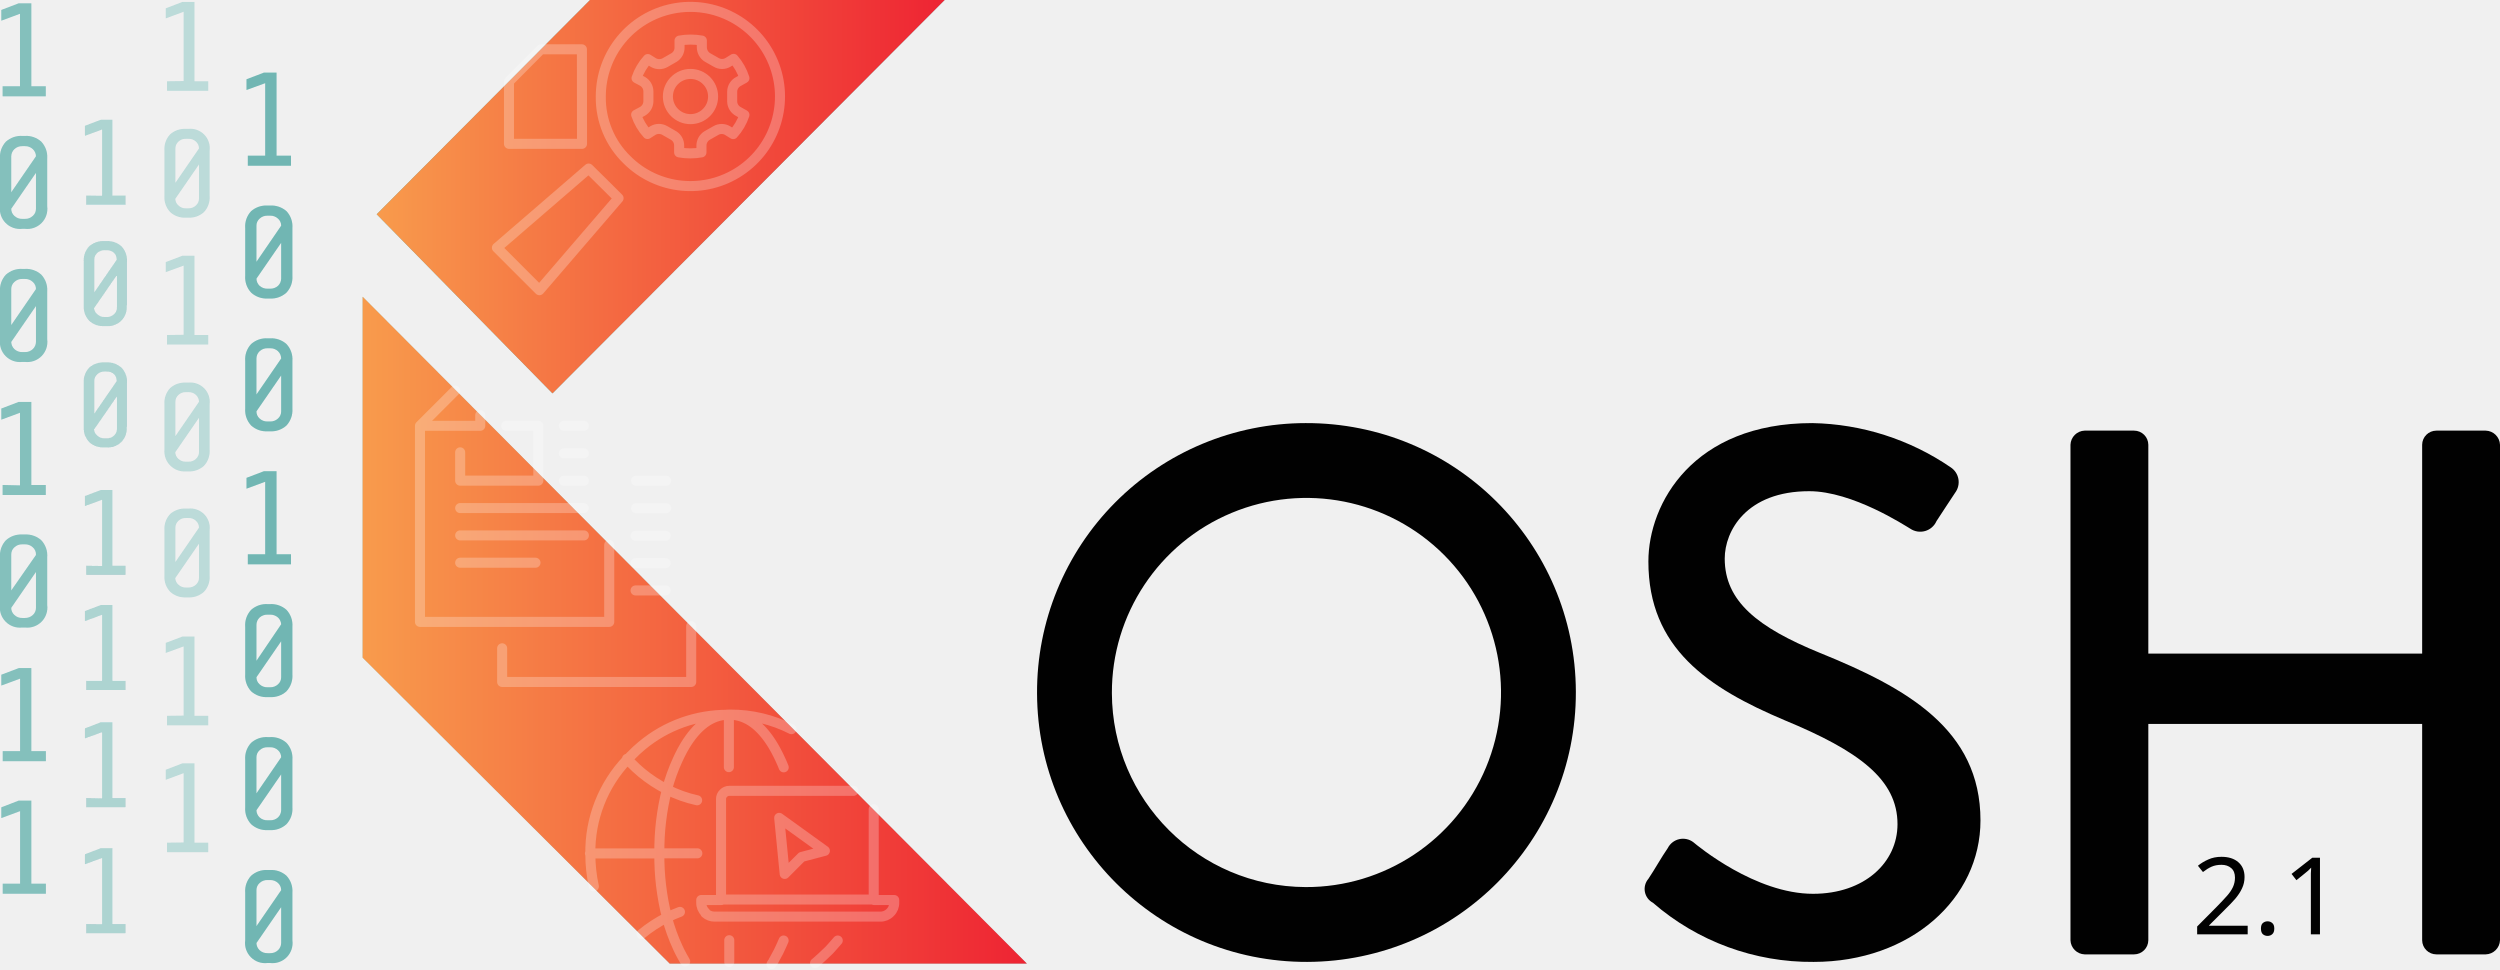
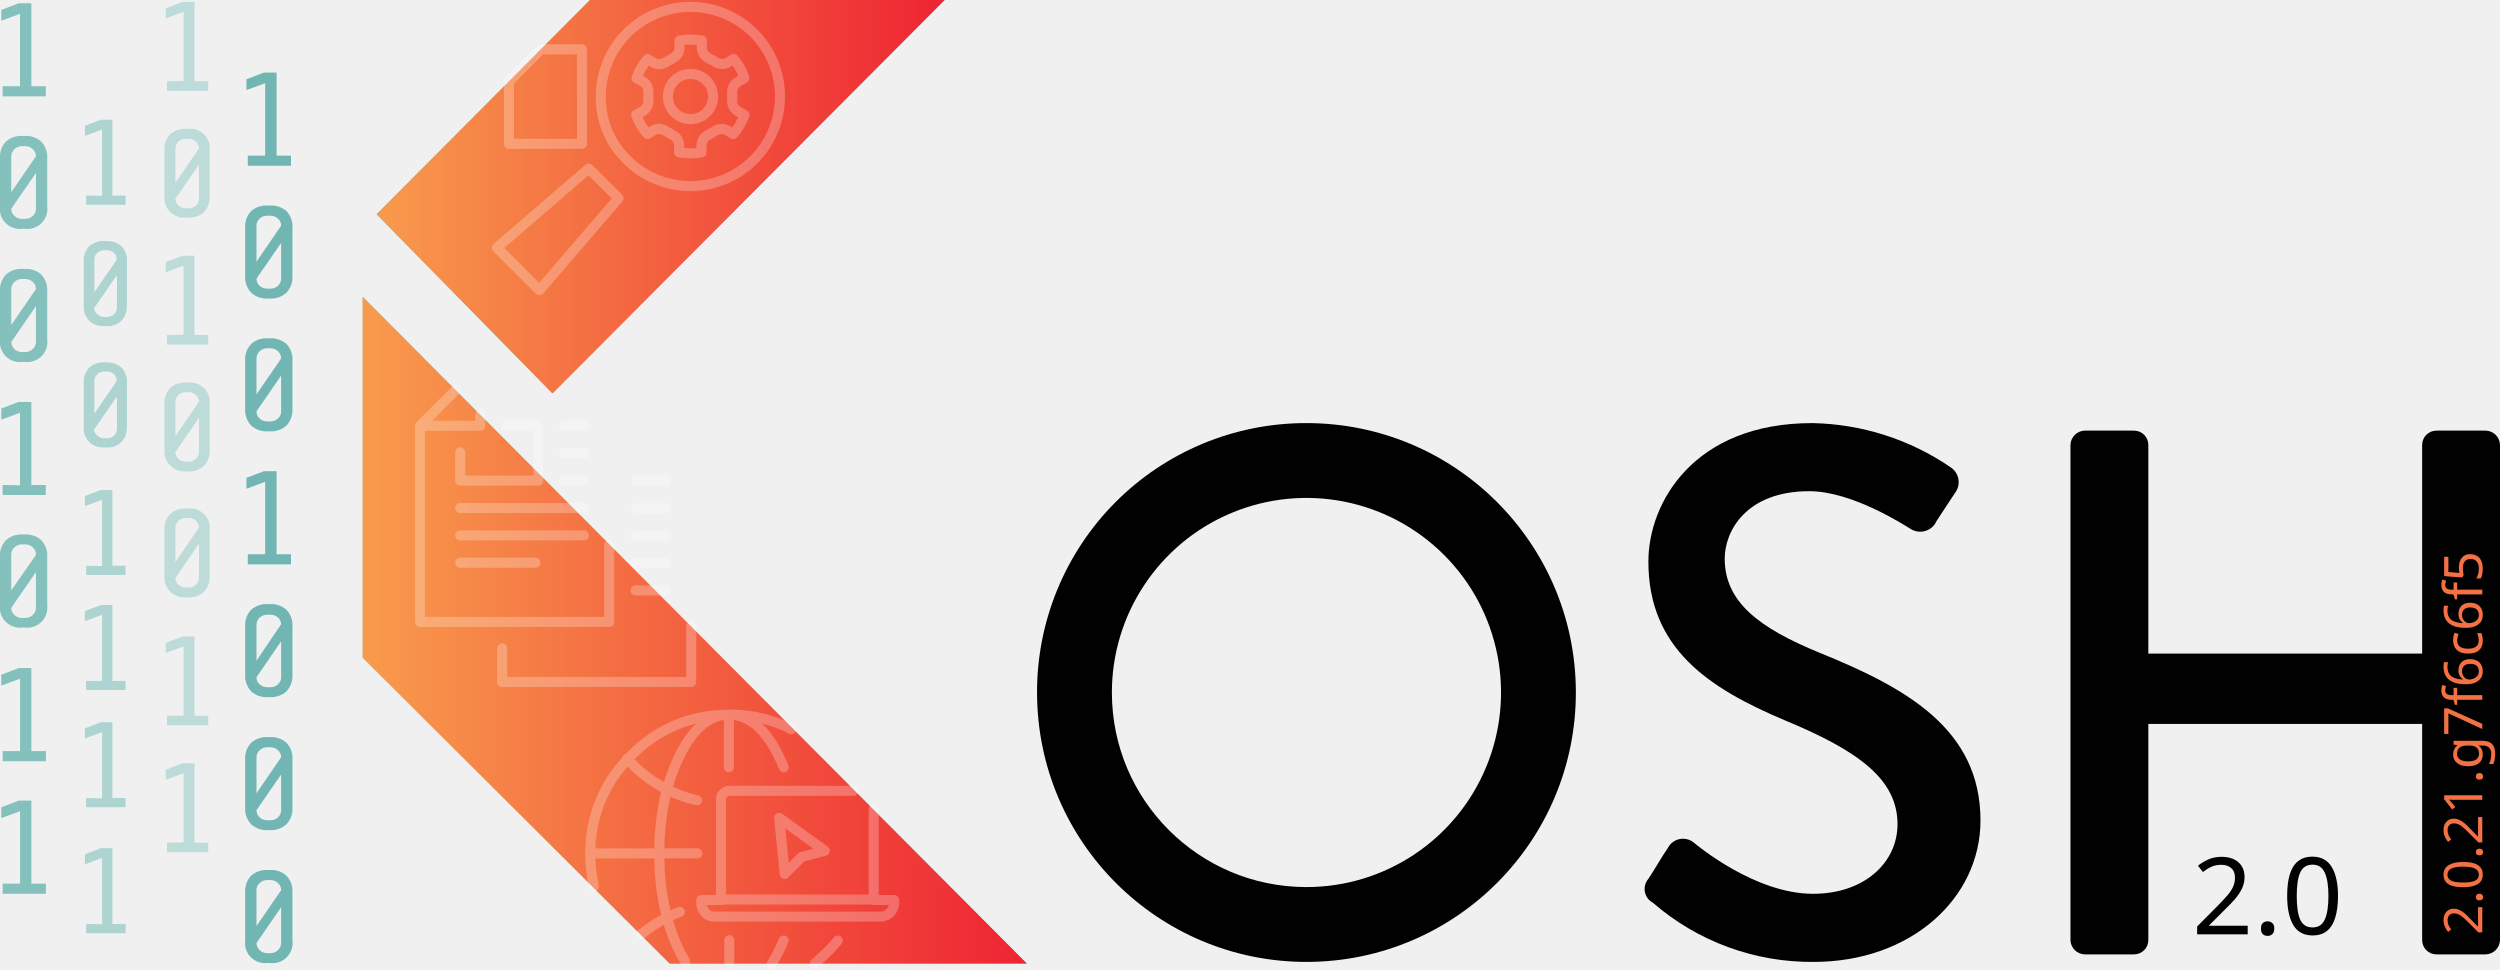
<svg xmlns="http://www.w3.org/2000/svg" xmlns:xlink="http://www.w3.org/1999/xlink" viewBox="0 0 248.88 96.48" version="1.1" id="svg4966">
  <defs id="defs4779">
    <style id="style4771">.cls-1{isolation:isolate;}.cls-2{fill:#010101;}.cls-10,.cls-12,.cls-3{fill:#afdedc;}.cls-10,.cls-11,.cls-12,.cls-13,.cls-3,.cls-9{mix-blend-mode:multiply;}.cls-4{fill:url(#New_Gradient_Swatch_copy_3);}.cls-5{fill:url(#New_Gradient_Swatch_copy_3-2);}.cls-6{opacity:0.25;}.cls-7,.cls-8{fill:none;stroke:#fff;stroke-linecap:round;stroke-linejoin:round;}.cls-7{fill-rule:evenodd;}.cls-10{opacity:0.7;}.cls-11,.cls-12{opacity:0.5;}.cls-13{opacity:0.65;}</style>
    <linearGradient id="New_Gradient_Swatch_copy_3" x1="37.5" y1="19.58" x2="94.04" y2="19.58" gradientUnits="userSpaceOnUse">
      <stop offset="0" stop-color="#f89b4c" id="stop4773" />
      <stop offset="1" stop-color="#ee2433" id="stop4775" />
    </linearGradient>
    <linearGradient id="New_Gradient_Swatch_copy_3-2" x1="36.1" y1="62.73" x2="102.23" y2="62.73" xlink:href="#New_Gradient_Swatch_copy_3" />
    <linearGradient xlink:href="#New_Gradient_Swatch_copy_3" id="linearGradient4972" gradientUnits="userSpaceOnUse" x1="37.5" y1="19.58" x2="94.04" y2="19.58" />
  </defs>
  <path class="cls-2" d="m 129.98,42.12 a 26.82,26.82 0 1 1 -26.74,26.89 26.77,26.77 0 0 1 26.74,-26.89 z m 0,46.19 a 19.37,19.37 0 1 0 -19.29,-19.3 19.37,19.37 0 0 0 19.29,19.3 z" id="path4781" style="isolation:isolate;fill:#010101" />
  <path class="cls-2" d="m 164.1,87.49 c 0.67,-1 1.26,-2.09 1.93,-3.06 a 1.7,1.7 0 0 1 2.54,-0.59 c 0.44,0.37 6.18,5.14 11.92,5.14 5.14,0 8.41,-3.13 8.41,-6.93 0,-4.47 -3.87,-7.3 -11.24,-10.35 -7.6,-3.21 -13.56,-7.16 -13.56,-15.8 0,-5.81 4.47,-13.78 16.31,-13.78 a 25.21,25.21 0 0 1 13.78,4.4 1.76,1.76 0 0 1 0.45,2.53 c -0.6,0.89 -1.27,1.94 -1.86,2.83 a 1.77,1.77 0 0 1 -2.61,0.75 c -0.52,-0.3 -5.74,-3.73 -10.06,-3.73 -6.25,0 -8.41,3.95 -8.41,6.71 0,4.24 3.27,6.85 9.46,9.38 8.64,3.5 16,7.6 16,16.69 0,7.75 -6.92,14.08 -16.61,14.08 a 24.07,24.07 0 0 1 -16,-5.89 1.55,1.55 0 0 1 -0.45,-2.38 z" id="path4783" style="isolation:isolate;fill:#010101" />
  <polygon class="cls-3" points="36.1,29.54 36.1,65.47 66.67,95.93 102.23,95.93 " id="polygon4793" style="isolation:isolate;mix-blend-mode:multiply;fill:#afdedc" />
  <polygon class="cls-3" points="55,39.16 94.04,0 58.74,0 37.5,21.33 " id="polygon4795" style="isolation:isolate;mix-blend-mode:multiply;fill:#afdedc" />
  <polygon class="cls-3" points="55,39.16 94.04,0 58.74,0 37.5,21.33 " id="polygon4797" style="isolation:isolate;mix-blend-mode:multiply;fill:#afdedc" />
  <polygon class="cls-4" points="55,39.16 94.04,0 58.74,0 37.5,21.33 " id="polygon4799" style="isolation:isolate;fill:url(#linearGradient4972)" />
  <polygon class="cls-5" points="36.1,29.54 36.1,65.47 66.67,95.93 102.23,95.93 " id="polygon4801" style="isolation:isolate;fill:url(#New_Gradient_Swatch_copy_3-2)" />
  <g class="cls-6" id="g4805" style="opacity:0.25;isolation:isolate">
    <path class="cls-7" d="m 140,443.25 v 2.82 h 7.78 v -5.46 h -3.2 m 7.74,5.47 h -2 m 0,-2.73 h 2 m 0,-2.74 h -2 M 140,448.8 h 12.3 M 142,439.55 v 1.06 h -6 v 19.52 h 18.84 v -7.67 M 136,440.61 l 3.51,-3.51 m 18,11.71 h 3 m 0,-2.73 h -3 m -13.33,16.68 v 3.35 H 163 v -5.56 m -23,-6.31 h 7.5 m 4.82,-2.72 H 140 m 20.46,5.48 h -3 m 0,-2.72 h 3 m 0,-2.72 h -3" transform="translate(-94.19,-398.22)" id="path4803" style="fill:none;fill-rule:evenodd;stroke:#ffffff;stroke-linecap:round;stroke-linejoin:round" />
  </g>
  <g class="cls-6" id="g4815" style="opacity:0.25;isolation:isolate">
    <polygon class="cls-8" points="50.67,8.11 50.67,14.32 57.94,14.32 57.93,4.91 53.85,4.91 " id="polygon4807" style="fill:none;stroke:#ffffff;stroke-linecap:round;stroke-linejoin:round" />
    <path class="cls-8" d="m 154.27,416.46 -1.48,-1.46 -9.13,7.88 v 0 l 4.23,4.23 v 0 l 7.88,-9.16 z" transform="translate(-94.19,-398.22)" id="path4809" style="fill:none;stroke:#ffffff;stroke-linecap:round;stroke-linejoin:round" />
    <path class="cls-8" d="m 156.62,414.14 a 8.92,8.92 0 1 0 -2.62,-6.31 8.6,8.6 0 0 0 2.62,6.31 z m 1.54,-7.82 -0.6,-0.32 a 5.42,5.42 0 0 1 1.12,-1.9 l 0.56,0.35 a 1.17,1.17 0 0 0 1.17,0 l 0.89,-0.51 a 1.15,1.15 0 0 0 0.54,-1 v -0.68 a 6.21,6.21 0 0 1 2.22,0 v 0.67 a 1.19,1.19 0 0 0 0.55,1 l 0.88,0.5 a 1.15,1.15 0 0 0 1.17,0 l 0.56,-0.35 a 5.4,5.4 0 0 1 1.08,1.92 l -0.59,0.33 a 1.16,1.16 0 0 0 -0.63,1 v 1 a 1.16,1.16 0 0 0 0.63,1 l 0.59,0.33 a 5.4,5.4 0 0 1 -1.12,1.91 l -0.56,-0.35 a 1.15,1.15 0 0 0 -1.17,0 l -0.88,0.5 a 1.18,1.18 0 0 0 -0.55,1 v 0.67 a 6.21,6.21 0 0 1 -2.22,0 v -0.67 a 1.15,1.15 0 0 0 -0.54,-1 l -0.89,-0.51 a 1.17,1.17 0 0 0 -1.17,0 l -0.55,0.35 a 5.38,5.38 0 0 1 -1.13,-1.92 l 0.6,-0.32 a 1.17,1.17 0 0 0 0.62,-1 v -1 a 1.17,1.17 0 0 0 -0.58,-1 z" transform="translate(-94.19,-398.22)" id="path4811" style="fill:none;stroke:#ffffff;stroke-linecap:round;stroke-linejoin:round" />
    <path class="cls-8" d="m 162.93,410.08 a 2.25,2.25 0 0 0 2.25,-2.25 2.25,2.25 0 1 0 -4.5,0 2.25,2.25 0 0 0 2.25,2.25 z" transform="translate(-94.19,-398.22)" id="path4813" style="fill:none;stroke:#ffffff;stroke-linecap:round;stroke-linejoin:round" />
  </g>
  <g class="cls-6" id="g4819" style="opacity:0.25;isolation:isolate">
    <path class="cls-7" d="m 166.75,474.59 v -5.22 h -0.16 c -1.6,0.06 -3,1.09 -4.2,3.07 -0.18,0.3 -0.36,0.63 -0.54,1 l -0.18,0.38 a 18.09,18.09 0 0 0 -1.08,3 12.61,12.61 0 0 0 3,1.07 m 3.14,-8.53 h 0.16 a 13.34,13.34 0 0 1 6.09,1.45 m 6.17,6.14 h -12.37 a 0.79,0.79 0 0 0 -0.57,0.25 0.76,0.76 0 0 0 -0.24,0.57 v 10 h 15.2 v -9 m -7.17,4.76 -1.69,1.69 -0.55,-5.58 4.55,3.28 z m -7.05,-14.16 c 1.6,0.06 3,1.09 4.2,3.07 0.18,0.3 0.36,0.63 0.54,1 l 0.18,0.38 c 0.12,0.26 0.24,0.52 0.34,0.79 m -18.9,11.85 a 14.8,14.8 0 0 1 -0.35,-3.23 v 0 a 13.32,13.32 0 0 1 3.68,-9.4 l 0.37,-0.38 a 14.06,14.06 0 0 1 1.08,-1 13.22,13.22 0 0 1 8.54,-3.07 M 161.88,489 a 12.26,12.26 0 0 0 -1.29,0.56 17.67,17.67 0 0 0 1.08,3 l 0.18,0.38 c 0.18,0.35 0.36,0.68 0.55,1 m -4.35,-2.73 a 13.68,13.68 0 0 1 2.54,-1.66 24.73,24.73 0 0 1 -0.76,-6.37 h -6.91 m 7.67,-6.38 a 24.78,24.78 0 0 0 -0.76,6.37 h 3.78 m -7,-9.41 0.37,0.39 a 14.06,14.06 0 0 0 1.08,1 13.68,13.68 0 0 0 2.54,1.66 m 10.4,17.39 0.08,-0.12 a 0.41,0.41 0 0 1 0.07,-0.11 q 0.27,-0.47 0.54,-1 l 0.18,-0.38 c 0.12,-0.24 0.22,-0.49 0.33,-0.74 m 5.39,0 c -0.21,0.25 -0.43,0.5 -0.65,0.74 -0.22,0.24 -0.24,0.26 -0.37,0.38 q -0.53,0.52 -1.08,1 l -0.16,0.13 M 166,487.82 h -2 v 0.24 a 1.31,1.31 0 0 0 0.41,1 v 0.06 a 1.34,1.34 0 0 0 0.92,0.35 h 16.48 a 1.32,1.32 0 0 0 1,-0.41 1.3,1.3 0 0 0 0.4,-1 v -0.24 h -2 m -14.42,4 V 494" transform="translate(-94.19,-398.22)" id="path4817" style="fill:none;fill-rule:evenodd;stroke:#ffffff;stroke-linecap:round;stroke-linejoin:round" />
  </g>
  <g class="cls-9" id="g4835" style="isolation:isolate;mix-blend-mode:multiply">
    <path class="cls-3" d="m 94.45,406.81 v 1 h 4.3 v -1 h -1.44 v -8.26 h -1.26 l -1.73,0.66 v 1.07 l 1.86,-0.69 v 7.22 z" transform="translate(-94.19,-398.22)" id="path4821" style="mix-blend-mode:multiply;fill:#afdedc" />
    <path class="cls-3" d="M 98.89,418.78 V 414 a 2.21,2.21 0 0 0 -0.59,-1.68 2.26,2.26 0 0 0 -1.63,-0.57 h -0.26 a 2.26,2.26 0 0 0 -1.63,0.57 2.21,2.21 0 0 0 -0.59,1.68 v 4.76 a 2,2 0 0 0 2.22,2.24 h 0.26 a 2,2 0 0 0 2.22,-2.25 z m -1.12,-5 -2.46,3.58 v -3.58 a 1,1 0 0 1 0.31,-0.71 1.09,1.09 0 0 1 0.79,-0.3 h 0.26 a 1.09,1.09 0 0 1 0.79,0.3 1,1 0 0 1 0.31,0.7 z m -2.46,5.22 2.46,-3.57 V 419 a 0.93,0.93 0 0 1 -0.31,0.71 1.09,1.09 0 0 1 -0.79,0.3 h -0.26 a 1.09,1.09 0 0 1 -0.79,-0.3 0.93,0.93 0 0 1 -0.31,-0.71 z" transform="translate(-94.19,-398.22)" id="path4823" style="mix-blend-mode:multiply;fill:#afdedc" />
    <path class="cls-3" d="m 98.89,432 v -4.76 a 2.21,2.21 0 0 0 -0.59,-1.68 2.26,2.26 0 0 0 -1.63,-0.57 h -0.26 a 2.26,2.26 0 0 0 -1.63,0.57 2.21,2.21 0 0 0 -0.59,1.68 V 432 a 2,2 0 0 0 2.22,2.25 h 0.26 A 2,2 0 0 0 98.89,432 Z m -1.12,-5 -2.46,3.58 V 427 a 0.93,0.93 0 0 1 0.31,-0.71 1.09,1.09 0 0 1 0.79,-0.3 h 0.26 a 1.09,1.09 0 0 1 0.79,0.3 0.93,0.93 0 0 1 0.31,0.71 z m -2.46,5.26 2.46,-3.57 v 3.57 a 1,1 0 0 1 -0.31,0.71 1.09,1.09 0 0 1 -0.79,0.3 h -0.26 a 1.09,1.09 0 0 1 -0.79,-0.3 1,1 0 0 1 -0.31,-0.71 z" transform="translate(-94.19,-398.22)" id="path4825" style="mix-blend-mode:multiply;fill:#afdedc" />
    <path class="cls-3" d="m 94.45,446.5 v 1 h 4.3 v -1 h -1.44 v -8.27 h -1.26 l -1.73,0.66 V 440 l 1.86,-0.69 v 7.23 z" transform="translate(-94.19,-398.22)" id="path4827" style="mix-blend-mode:multiply;fill:#afdedc" />
    <path class="cls-3" d="m 98.89,458.47 v -4.76 A 2.21,2.21 0 0 0 98.3,452 2.26,2.26 0 0 0 96.67,451.43 h -0.26 a 2.26,2.26 0 0 0 -1.63,0.57 2.21,2.21 0 0 0 -0.59,1.68 v 4.76 a 2,2 0 0 0 2.22,2.25 h 0.26 a 2,2 0 0 0 2.22,-2.25 z m -1.12,-5 -2.46,3.53 v -3.58 a 0.93,0.93 0 0 1 0.31,-0.71 1.09,1.09 0 0 1 0.79,-0.3 h 0.26 a 1.09,1.09 0 0 1 0.79,0.3 0.93,0.93 0 0 1 0.31,0.75 z m -2.46,5.26 2.46,-3.57 v 3.57 a 0.93,0.93 0 0 1 -0.31,0.71 1.09,1.09 0 0 1 -0.79,0.3 h -0.26 a 1.09,1.09 0 0 1 -0.79,-0.3 0.93,0.93 0 0 1 -0.31,-0.72 z" transform="translate(-94.19,-398.22)" id="path4829" style="mix-blend-mode:multiply;fill:#afdedc" />
    <path class="cls-3" d="m 94.46,473 v 1 h 4.3 v -1 h -1.45 v -8.27 h -1.25 l -1.74,0.66 v 1.08 l 1.87,-0.69 V 473 Z" transform="translate(-94.19,-398.22)" id="path4831" style="mix-blend-mode:multiply;fill:#afdedc" />
    <path class="cls-3" d="m 94.46,486.19 v 1 h 4.3 v -1 h -1.45 v -8.27 h -1.25 l -1.74,0.67 v 1.07 l 1.87,-0.69 v 7.22 z" transform="translate(-94.19,-398.22)" id="path4833" style="mix-blend-mode:multiply;fill:#afdedc" />
  </g>
  <g class="cls-9" id="g4851" style="isolation:isolate;mix-blend-mode:multiply">
    <path class="cls-3" d="m 118.86,413.72 v 1 h 4.3 v -1 h -1.44 v -8.27 h -1.26 l -1.73,0.66 v 1.07 l 1.86,-0.68 v 7.22 z" transform="translate(-94.19,-398.22)" id="path4837" style="mix-blend-mode:multiply;fill:#afdedc" />
    <path class="cls-3" d="m 123.3,425.69 v -4.77 a 2.21,2.21 0 0 0 -0.59,-1.68 2.3,2.3 0 0 0 -1.63,-0.56 h -0.26 a 2.3,2.3 0 0 0 -1.63,0.56 2.21,2.21 0 0 0 -0.59,1.68 v 4.77 a 2.2,2.2 0 0 0 0.6,1.67 2.26,2.26 0 0 0 1.62,0.58 h 0.26 a 2.26,2.26 0 0 0 1.62,-0.58 2.2,2.2 0 0 0 0.6,-1.67 z m -1.12,-5 -2.46,3.59 v -3.59 a 0.91,0.91 0 0 1 0.31,-0.7 1.09,1.09 0 0 1 0.79,-0.3 h 0.26 a 1.09,1.09 0 0 1 0.79,0.3 0.91,0.91 0 0 1 0.31,0.68 z m -2.46,5.27 2.46,-3.57 v 3.57 a 1,1 0 0 1 -0.31,0.71 1.13,1.13 0 0 1 -0.79,0.29 h -0.26 a 1.13,1.13 0 0 1 -0.79,-0.29 1,1 0 0 1 -0.31,-0.73 z" transform="translate(-94.19,-398.22)" id="path4839" style="mix-blend-mode:multiply;fill:#afdedc" />
    <path class="cls-3" d="m 123.3,438.91 v -4.76 a 2.21,2.21 0 0 0 -0.59,-1.68 2.26,2.26 0 0 0 -1.63,-0.57 h -0.26 a 2.26,2.26 0 0 0 -1.63,0.57 2.21,2.21 0 0 0 -0.59,1.68 v 4.76 a 2.23,2.23 0 0 0 0.6,1.68 2.26,2.26 0 0 0 1.62,0.57 h 0.26 a 2.26,2.26 0 0 0 1.62,-0.57 2.23,2.23 0 0 0 0.6,-1.68 z m -1.12,-5 -2.46,3.58 v -3.59 a 1,1 0 0 1 0.31,-0.71 1.09,1.09 0 0 1 0.79,-0.3 h 0.26 a 1.09,1.09 0 0 1 0.79,0.3 1,1 0 0 1 0.31,0.71 z m -2.46,5.26 2.46,-3.57 v 3.57 a 0.93,0.93 0 0 1 -0.31,0.71 1.09,1.09 0 0 1 -0.79,0.3 h -0.26 a 1.09,1.09 0 0 1 -0.79,-0.3 0.93,0.93 0 0 1 -0.31,-0.72 z" transform="translate(-94.19,-398.22)" id="path4841" style="mix-blend-mode:multiply;fill:#afdedc" />
    <path class="cls-3" d="m 118.86,453.4 v 1 h 4.3 v -1 h -1.44 v -8.27 h -1.26 l -1.73,0.66 v 1.08 l 1.86,-0.69 v 7.22 z" transform="translate(-94.19,-398.22)" id="path4843" style="mix-blend-mode:multiply;fill:#afdedc" />
    <path class="cls-3" d="m 123.3,465.37 v -4.76 a 2.21,2.21 0 0 0 -0.59,-1.68 2.26,2.26 0 0 0 -1.63,-0.57 h -0.26 a 2.26,2.26 0 0 0 -1.63,0.57 2.21,2.21 0 0 0 -0.59,1.68 v 4.76 a 2.23,2.23 0 0 0 0.6,1.68 2.26,2.26 0 0 0 1.62,0.57 h 0.26 a 2.26,2.26 0 0 0 1.62,-0.57 2.23,2.23 0 0 0 0.6,-1.68 z m -1.12,-5 -2.46,3.63 v -3.59 a 1,1 0 0 1 0.31,-0.71 1.13,1.13 0 0 1 0.79,-0.29 h 0.26 a 1.13,1.13 0 0 1 0.79,0.29 1,1 0 0 1 0.31,0.66 z m -2.46,5.27 2.46,-3.58 v 3.58 a 0.91,0.91 0 0 1 -0.31,0.7 1.09,1.09 0 0 1 -0.79,0.3 h -0.26 a 1.09,1.09 0 0 1 -0.79,-0.3 0.91,0.91 0 0 1 -0.31,-0.71 z" transform="translate(-94.19,-398.22)" id="path4845" style="mix-blend-mode:multiply;fill:#afdedc" />
    <path class="cls-3" d="m 123.3,478.61 v -4.76 a 2.21,2.21 0 0 0 -0.59,-1.68 2.26,2.26 0 0 0 -1.63,-0.57 h -0.26 a 2.26,2.26 0 0 0 -1.63,0.57 2.21,2.21 0 0 0 -0.59,1.68 v 4.76 a 2.2,2.2 0 0 0 0.6,1.67 2.26,2.26 0 0 0 1.62,0.58 h 0.26 a 2.26,2.26 0 0 0 1.62,-0.58 2.2,2.2 0 0 0 0.6,-1.67 z m -1.12,-5 -2.46,3.59 v -3.59 a 0.93,0.93 0 0 1 0.31,-0.7 1.09,1.09 0 0 1 0.79,-0.3 h 0.26 a 1.09,1.09 0 0 1 0.79,0.3 0.93,0.93 0 0 1 0.31,0.68 z m -2.46,5.27 2.46,-3.57 v 3.57 a 1,1 0 0 1 -0.31,0.71 1.09,1.09 0 0 1 -0.79,0.29 h -0.26 a 1.09,1.09 0 0 1 -0.79,-0.29 1,1 0 0 1 -0.31,-0.73 z" transform="translate(-94.19,-398.22)" id="path4847" style="mix-blend-mode:multiply;fill:#afdedc" />
    <path class="cls-3" d="m 123.3,491.84 v -4.76 a 2.21,2.21 0 0 0 -0.59,-1.68 2.26,2.26 0 0 0 -1.63,-0.57 h -0.26 a 2.26,2.26 0 0 0 -1.63,0.57 2.21,2.21 0 0 0 -0.59,1.68 v 4.76 a 2,2 0 0 0 2.22,2.25 h 0.26 a 2,2 0 0 0 2.22,-2.25 z m -1.12,-5 -2.46,3.58 v -3.58 a 0.93,0.93 0 0 1 0.31,-0.71 1.09,1.09 0 0 1 0.79,-0.3 h 0.26 a 1.09,1.09 0 0 1 0.79,0.3 0.93,0.93 0 0 1 0.31,0.7 z m -2.46,5.26 2.46,-3.57 v 3.57 a 1,1 0 0 1 -0.31,0.71 1.09,1.09 0 0 1 -0.79,0.3 h -0.26 a 1.09,1.09 0 0 1 -0.79,-0.3 1,1 0 0 1 -0.31,-0.72 z" transform="translate(-94.19,-398.22)" id="path4849" style="mix-blend-mode:multiply;fill:#afdedc" />
  </g>
  <path class="cls-10" d="m 16.63,8.09 v 0.95 h 4.1 V 8.09 h -1.37 v -7.9 h -1.2 L 16.5,0.83 v 1 l 1.78,-0.66 v 6.9 z" id="path4853" style="opacity:0.7;isolation:isolate;mix-blend-mode:multiply;fill:#afdedc" />
  <path class="cls-10" d="M 20.87,19.53 V 14.98 A 1.93,1.93 0 0 0 18.75,12.83 H 18.5 a 2.18,2.18 0 0 0 -1.56,0.54 2.14,2.14 0 0 0 -0.57,1.61 v 4.55 a 2.11,2.11 0 0 0 0.58,1.59 2.13,2.13 0 0 0 1.55,0.55 h 0.25 a 2.15,2.15 0 0 0 1.55,-0.55 2.1,2.1 0 0 0 0.57,-1.59 z m -1.06,-4.75 -2.35,3.42 v -3.42 a 0.91,0.91 0 0 1 0.3,-0.68 1,1 0 0 1 0.75,-0.28 h 0.25 a 1,1 0 0 1 0.75,0.28 0.91,0.91 0 0 1 0.3,0.68 z m -2.35,5 2.35,-3.41 v 3.41 a 0.89,0.89 0 0 1 -0.3,0.67 1.05,1.05 0 0 1 -0.75,0.29 h -0.25 a 1,1 0 0 1 -0.75,-0.29 0.89,0.89 0 0 1 -0.31,-0.67 z" id="path4855" style="opacity:0.7;isolation:isolate;mix-blend-mode:multiply;fill:#afdedc" />
  <path class="cls-10" d="m 16.63,33.35 v 0.95 h 4.1 v -0.95 h -1.37 v -7.89 h -1.2 l -1.66,0.63 v 1 l 1.78,-0.65 v 6.89 z" id="path4857" style="opacity:0.7;isolation:isolate;mix-blend-mode:multiply;fill:#afdedc" />
  <path class="cls-10" d="M 20.87,44.78 V 40.24 A 1.93,1.93 0 0 0 18.75,38.09 H 18.5 a 2.18,2.18 0 0 0 -1.56,0.54 2.14,2.14 0 0 0 -0.57,1.61 v 4.54 a 2,2 0 0 0 2.13,2.15 h 0.25 a 2.15,2.15 0 0 0 1.55,-0.55 2.11,2.11 0 0 0 0.57,-1.6 z M 19.81,40 17.46,43.42 V 40 a 0.91,0.91 0 0 1 0.3,-0.68 1,1 0 0 1 0.75,-0.28 h 0.25 a 1,1 0 0 1 0.75,0.28 0.91,0.91 0 0 1 0.3,0.68 z m -2.35,5 2.35,-3.41 V 45 a 0.9,0.9 0 0 1 -0.3,0.68 1,1 0 0 1 -0.75,0.28 h -0.25 a 1,1 0 0 1 -0.75,-0.28 0.9,0.9 0 0 1 -0.31,-0.66 z" id="path4859" style="opacity:0.7;isolation:isolate;mix-blend-mode:multiply;fill:#afdedc" />
  <path class="cls-10" d="m 16.63,71.26 v 0.95 h 4.1 v -0.95 h -1.37 v -7.89 h -1.2 L 16.5,64 v 1 l 1.78,-0.65 v 6.89 z" id="path4861" style="opacity:0.7;isolation:isolate;mix-blend-mode:multiply;fill:#afdedc" />
  <path class="cls-10" d="M 20.87,57.32 V 52.78 A 1.93,1.93 0 0 0 18.75,50.63 H 18.5 a 2.18,2.18 0 0 0 -1.56,0.54 2.14,2.14 0 0 0 -0.57,1.61 v 4.55 a 2.09,2.09 0 0 0 0.58,1.59 2.13,2.13 0 0 0 1.55,0.55 h 0.25 a 2.15,2.15 0 0 0 1.55,-0.55 2.09,2.09 0 0 0 0.57,-1.6 z m -1.06,-4.79 -2.35,3.42 v -3.42 a 0.91,0.91 0 0 1 0.3,-0.68 1,1 0 0 1 0.75,-0.28 h 0.25 a 1,1 0 0 1 0.75,0.28 0.91,0.91 0 0 1 0.3,0.68 z m -2.35,5 2.35,-3.41 v 3.41 a 0.89,0.89 0 0 1 -0.3,0.67 1.05,1.05 0 0 1 -0.75,0.29 H 18.51 A 1,1 0 0 1 17.76,58.2 0.89,0.89 0 0 1 17.45,57.56 Z" id="path4863" style="opacity:0.7;isolation:isolate;mix-blend-mode:multiply;fill:#afdedc" />
  <path class="cls-10" d="m 16.63,83.89 v 0.95 h 4.1 v -0.95 h -1.37 v -7.9 h -1.2 l -1.66,0.64 v 1 l 1.78,-0.66 v 6.9 z" id="path4865" style="opacity:0.7;isolation:isolate;mix-blend-mode:multiply;fill:#afdedc" />
  <g class="cls-11" id="g4881" style="opacity:0.5;isolation:isolate;mix-blend-mode:multiply">
    <path class="cls-12" d="m 102.77,417.69 v 0.91 h 3.92 v -0.91 h -1.31 v -7.55 h -1.15 l -1.58,0.6 v 1 l 1.7,-0.63 v 6.6 z" transform="translate(-94.19,-398.22)" id="path4867" style="opacity:0.5;mix-blend-mode:multiply;fill:#afdedc" />
    <path class="cls-12" d="m 106.83,428.63 v -4.35 a 2,2 0 0 0 -0.55,-1.54 2.07,2.07 0 0 0 -1.48,-0.52 h -0.24 a 2.09,2.09 0 0 0 -1.49,0.52 2,2 0 0 0 -0.54,1.54 v 4.35 a 2,2 0 0 0 0.55,1.53 2,2 0 0 0 1.48,0.52 h 0.24 a 1.86,1.86 0 0 0 2,-2.05 z m -1,-4.58 -2.25,3.27 v -3.27 a 0.87,0.87 0 0 1 0.29,-0.65 1,1 0 0 1 0.72,-0.27 h 0.24 a 1,1 0 0 1 0.72,0.27 0.86,0.86 0 0 1 0.25,0.65 z m -2.25,4.81 2.25,-3.26 v 3.26 a 0.84,0.84 0 0 1 -0.28,0.64 1,1 0 0 1 -0.72,0.28 h -0.24 a 1,1 0 0 1 -0.72,-0.28 0.85,0.85 0 0 1 -0.32,-0.64 z" transform="translate(-94.19,-398.22)" id="path4869" style="opacity:0.5;mix-blend-mode:multiply;fill:#afdedc" />
    <path class="cls-12" d="m 102.77,466 v 0.91 h 3.92 V 466 h -1.31 v -7.55 h -1.15 l -1.58,0.6 v 1 l 1.7,-0.63 V 466 Z" transform="translate(-94.19,-398.22)" id="path4871" style="opacity:0.5;mix-blend-mode:multiply;fill:#afdedc" />
    <path class="cls-12" d="m 102.77,490.21 v 0.91 h 3.92 v -0.91 h -1.31 v -7.55 h -1.15 l -1.58,0.6 v 1 l 1.7,-0.63 v 6.6 z" transform="translate(-94.19,-398.22)" id="path4873" style="opacity:0.5;mix-blend-mode:multiply;fill:#afdedc" />
    <path class="cls-12" d="m 102.77,454.54 v 0.91 h 3.92 v -0.91 h -1.31 V 447 h -1.15 l -1.58,0.6 v 1 l 1.7,-0.63 v 6.6 z" transform="translate(-94.19,-398.22)" id="path4875" style="opacity:0.5;mix-blend-mode:multiply;fill:#afdedc" />
    <path class="cls-12" d="m 106.83,440.71 v -4.35 a 2,2 0 0 0 -0.55,-1.54 2.07,2.07 0 0 0 -1.48,-0.52 h -0.24 a 2.09,2.09 0 0 0 -1.49,0.52 2,2 0 0 0 -0.54,1.54 v 4.35 a 2,2 0 0 0 0.55,1.53 2,2 0 0 0 1.48,0.52 h 0.24 a 1.86,1.86 0 0 0 2,-2.05 z m -1,-4.58 -2.25,3.27 v -3.27 a 0.87,0.87 0 0 1 0.29,-0.65 1,1 0 0 1 0.72,-0.27 h 0.24 a 1,1 0 0 1 0.72,0.27 0.86,0.86 0 0 1 0.25,0.65 z m -2.25,4.81 2.25,-3.26 v 3.26 a 0.84,0.84 0 0 1 -0.28,0.64 1,1 0 0 1 -0.72,0.28 h -0.24 a 1,1 0 0 1 -0.72,-0.28 0.85,0.85 0 0 1 -0.32,-0.64 z" transform="translate(-94.19,-398.22)" id="path4877" style="opacity:0.5;mix-blend-mode:multiply;fill:#afdedc" />
    <path class="cls-12" d="m 102.77,477.67 v 0.91 h 3.92 v -0.91 h -1.31 v -7.55 h -1.15 l -1.58,0.61 v 1 l 1.7,-0.62 v 6.59 z" transform="translate(-94.19,-398.22)" id="path4879" style="opacity:0.5;mix-blend-mode:multiply;fill:#afdedc" />
  </g>
  <g class="cls-11" id="g4897" style="opacity:0.5;isolation:isolate;mix-blend-mode:multiply">
    <path class="cls-12" d="m 102.77,417.69 v 0.91 h 3.92 v -0.91 h -1.31 v -7.55 h -1.15 l -1.58,0.6 v 1 l 1.7,-0.63 v 6.6 z" transform="translate(-94.19,-398.22)" id="path4883" style="opacity:0.5;mix-blend-mode:multiply;fill:#afdedc" />
    <path class="cls-12" d="m 106.83,428.63 v -4.35 a 2,2 0 0 0 -0.55,-1.54 2.07,2.07 0 0 0 -1.48,-0.52 h -0.24 a 2.09,2.09 0 0 0 -1.49,0.52 2,2 0 0 0 -0.54,1.54 v 4.35 a 2,2 0 0 0 0.55,1.53 2,2 0 0 0 1.48,0.52 h 0.24 a 1.86,1.86 0 0 0 2,-2.05 z m -1,-4.58 -2.25,3.27 v -3.27 a 0.87,0.87 0 0 1 0.29,-0.65 1,1 0 0 1 0.72,-0.27 h 0.24 a 1,1 0 0 1 0.72,0.27 0.86,0.86 0 0 1 0.25,0.65 z m -2.25,4.81 2.25,-3.26 v 3.26 a 0.84,0.84 0 0 1 -0.28,0.64 1,1 0 0 1 -0.72,0.28 h -0.24 a 1,1 0 0 1 -0.72,-0.28 0.85,0.85 0 0 1 -0.32,-0.64 z" transform="translate(-94.19,-398.22)" id="path4885" style="opacity:0.5;mix-blend-mode:multiply;fill:#afdedc" />
    <path class="cls-12" d="m 102.77,466 v 0.91 h 3.92 V 466 h -1.31 v -7.55 h -1.15 l -1.58,0.6 v 1 l 1.7,-0.63 V 466 Z" transform="translate(-94.19,-398.22)" id="path4887" style="opacity:0.5;mix-blend-mode:multiply;fill:#afdedc" />
    <path class="cls-12" d="m 102.77,490.21 v 0.91 h 3.92 v -0.91 h -1.31 v -7.55 h -1.15 l -1.58,0.6 v 1 l 1.7,-0.63 v 6.6 z" transform="translate(-94.19,-398.22)" id="path4889" style="opacity:0.5;mix-blend-mode:multiply;fill:#afdedc" />
    <path class="cls-12" d="m 102.77,454.54 v 0.91 h 3.92 v -0.91 h -1.31 V 447 h -1.15 l -1.58,0.6 v 1 l 1.7,-0.63 v 6.6 z" transform="translate(-94.19,-398.22)" id="path4891" style="opacity:0.5;mix-blend-mode:multiply;fill:#afdedc" />
    <path class="cls-12" d="m 106.83,440.71 v -4.35 a 2,2 0 0 0 -0.55,-1.54 2.07,2.07 0 0 0 -1.48,-0.52 h -0.24 a 2.09,2.09 0 0 0 -1.49,0.52 2,2 0 0 0 -0.54,1.54 v 4.35 a 2,2 0 0 0 0.55,1.53 2,2 0 0 0 1.48,0.52 h 0.24 a 1.86,1.86 0 0 0 2,-2.05 z m -1,-4.58 -2.25,3.27 v -3.27 a 0.87,0.87 0 0 1 0.29,-0.65 1,1 0 0 1 0.72,-0.27 h 0.24 a 1,1 0 0 1 0.72,0.27 0.86,0.86 0 0 1 0.25,0.65 z m -2.25,4.81 2.25,-3.26 v 3.26 a 0.84,0.84 0 0 1 -0.28,0.64 1,1 0 0 1 -0.72,0.28 h -0.24 a 1,1 0 0 1 -0.72,-0.28 0.85,0.85 0 0 1 -0.32,-0.64 z" transform="translate(-94.19,-398.22)" id="path4893" style="opacity:0.5;mix-blend-mode:multiply;fill:#afdedc" />
    <path class="cls-12" d="m 102.77,477.67 v 0.91 h 3.92 v -0.91 h -1.31 v -7.55 h -1.15 l -1.58,0.61 v 1 l 1.7,-0.62 v 6.59 z" transform="translate(-94.19,-398.22)" id="path4895" style="opacity:0.5;mix-blend-mode:multiply;fill:#afdedc" />
  </g>
  <g class="cls-11" id="g4913" style="opacity:0.5;isolation:isolate;mix-blend-mode:multiply">
    <path class="cls-12" d="m 102.77,417.69 v 0.91 h 3.92 v -0.91 h -1.31 v -7.55 h -1.15 l -1.58,0.6 v 1 l 1.7,-0.63 v 6.6 z" transform="translate(-94.19,-398.22)" id="path4899" style="opacity:0.5;mix-blend-mode:multiply;fill:#afdedc" />
    <path class="cls-12" d="m 106.83,428.63 v -4.35 a 2,2 0 0 0 -0.55,-1.54 2.07,2.07 0 0 0 -1.48,-0.52 h -0.24 a 2.09,2.09 0 0 0 -1.49,0.52 2,2 0 0 0 -0.54,1.54 v 4.35 a 2,2 0 0 0 0.55,1.53 2,2 0 0 0 1.48,0.52 h 0.24 a 1.86,1.86 0 0 0 2,-2.05 z m -1,-4.58 -2.25,3.27 v -3.27 a 0.87,0.87 0 0 1 0.29,-0.65 1,1 0 0 1 0.72,-0.27 h 0.24 a 1,1 0 0 1 0.72,0.27 0.86,0.86 0 0 1 0.25,0.65 z m -2.25,4.81 2.25,-3.26 v 3.26 a 0.84,0.84 0 0 1 -0.28,0.64 1,1 0 0 1 -0.72,0.28 h -0.24 a 1,1 0 0 1 -0.72,-0.28 0.85,0.85 0 0 1 -0.32,-0.64 z" transform="translate(-94.19,-398.22)" id="path4901" style="opacity:0.5;mix-blend-mode:multiply;fill:#afdedc" />
    <path class="cls-12" d="m 102.77,466 v 0.91 h 3.92 V 466 h -1.31 v -7.55 h -1.15 l -1.58,0.6 v 1 l 1.7,-0.63 V 466 Z" transform="translate(-94.19,-398.22)" id="path4903" style="opacity:0.5;mix-blend-mode:multiply;fill:#afdedc" />
    <path class="cls-12" d="m 102.77,490.21 v 0.91 h 3.92 v -0.91 h -1.31 v -7.55 h -1.15 l -1.58,0.6 v 1 l 1.7,-0.63 v 6.6 z" transform="translate(-94.19,-398.22)" id="path4905" style="opacity:0.5;mix-blend-mode:multiply;fill:#afdedc" />
    <path class="cls-12" d="m 102.77,454.54 v 0.91 h 3.92 v -0.91 h -1.31 V 447 h -1.15 l -1.58,0.6 v 1 l 1.7,-0.63 v 6.6 z" transform="translate(-94.19,-398.22)" id="path4907" style="opacity:0.5;mix-blend-mode:multiply;fill:#afdedc" />
    <path class="cls-12" d="m 106.83,440.71 v -4.35 a 2,2 0 0 0 -0.55,-1.54 2.07,2.07 0 0 0 -1.48,-0.52 h -0.24 a 2.09,2.09 0 0 0 -1.49,0.52 2,2 0 0 0 -0.54,1.54 v 4.35 a 2,2 0 0 0 0.55,1.53 2,2 0 0 0 1.48,0.52 h 0.24 a 1.86,1.86 0 0 0 2,-2.05 z m -1,-4.58 -2.25,3.27 v -3.27 a 0.87,0.87 0 0 1 0.29,-0.65 1,1 0 0 1 0.72,-0.27 h 0.24 a 1,1 0 0 1 0.72,0.27 0.86,0.86 0 0 1 0.25,0.65 z m -2.25,4.81 2.25,-3.26 v 3.26 a 0.84,0.84 0 0 1 -0.28,0.64 1,1 0 0 1 -0.72,0.28 h -0.24 a 1,1 0 0 1 -0.72,-0.28 0.85,0.85 0 0 1 -0.32,-0.64 z" transform="translate(-94.19,-398.22)" id="path4909" style="opacity:0.5;mix-blend-mode:multiply;fill:#afdedc" />
    <path class="cls-12" d="m 102.77,477.67 v 0.91 h 3.92 v -0.91 h -1.31 v -7.55 h -1.15 l -1.58,0.61 v 1 l 1.7,-0.62 v 6.59 z" transform="translate(-94.19,-398.22)" id="path4911" style="opacity:0.5;mix-blend-mode:multiply;fill:#afdedc" />
  </g>
  <g class="cls-11" id="g4929" style="opacity:0.5;isolation:isolate;mix-blend-mode:multiply">
    <path class="cls-12" d="m 102.77,417.69 v 0.91 h 3.92 v -0.91 h -1.31 v -7.55 h -1.15 l -1.58,0.6 v 1 l 1.7,-0.63 v 6.6 z" transform="translate(-94.19,-398.22)" id="path4915" style="opacity:0.5;mix-blend-mode:multiply;fill:#afdedc" />
    <path class="cls-12" d="m 106.83,428.63 v -4.35 a 2,2 0 0 0 -0.55,-1.54 2.07,2.07 0 0 0 -1.48,-0.52 h -0.24 a 2.09,2.09 0 0 0 -1.49,0.52 2,2 0 0 0 -0.54,1.54 v 4.35 a 2,2 0 0 0 0.55,1.53 2,2 0 0 0 1.48,0.52 h 0.24 a 1.86,1.86 0 0 0 2,-2.05 z m -1,-4.58 -2.25,3.27 v -3.27 a 0.87,0.87 0 0 1 0.29,-0.65 1,1 0 0 1 0.72,-0.27 h 0.24 a 1,1 0 0 1 0.72,0.27 0.86,0.86 0 0 1 0.25,0.65 z m -2.25,4.81 2.25,-3.26 v 3.26 a 0.84,0.84 0 0 1 -0.28,0.64 1,1 0 0 1 -0.72,0.28 h -0.24 a 1,1 0 0 1 -0.72,-0.28 0.85,0.85 0 0 1 -0.32,-0.64 z" transform="translate(-94.19,-398.22)" id="path4917" style="opacity:0.5;mix-blend-mode:multiply;fill:#afdedc" />
    <path class="cls-12" d="m 102.77,466 v 0.91 h 3.92 V 466 h -1.31 v -7.55 h -1.15 l -1.58,0.6 v 1 l 1.7,-0.63 V 466 Z" transform="translate(-94.19,-398.22)" id="path4919" style="opacity:0.5;mix-blend-mode:multiply;fill:#afdedc" />
    <path class="cls-12" d="m 102.77,490.21 v 0.91 h 3.92 v -0.91 h -1.31 v -7.55 h -1.15 l -1.58,0.6 v 1 l 1.7,-0.63 v 6.6 z" transform="translate(-94.19,-398.22)" id="path4921" style="opacity:0.5;mix-blend-mode:multiply;fill:#afdedc" />
    <path class="cls-12" d="m 102.77,454.54 v 0.91 h 3.92 v -0.91 h -1.31 V 447 h -1.15 l -1.58,0.6 v 1 l 1.7,-0.63 v 6.6 z" transform="translate(-94.19,-398.22)" id="path4923" style="opacity:0.5;mix-blend-mode:multiply;fill:#afdedc" />
    <path class="cls-12" d="m 106.83,440.71 v -4.35 a 2,2 0 0 0 -0.55,-1.54 2.07,2.07 0 0 0 -1.48,-0.52 h -0.24 a 2.09,2.09 0 0 0 -1.49,0.52 2,2 0 0 0 -0.54,1.54 v 4.35 a 2,2 0 0 0 0.55,1.53 2,2 0 0 0 1.48,0.52 h 0.24 a 1.86,1.86 0 0 0 2,-2.05 z m -1,-4.58 -2.25,3.27 v -3.27 a 0.87,0.87 0 0 1 0.29,-0.65 1,1 0 0 1 0.72,-0.27 h 0.24 a 1,1 0 0 1 0.72,0.27 0.86,0.86 0 0 1 0.25,0.65 z m -2.25,4.81 2.25,-3.26 v 3.26 a 0.84,0.84 0 0 1 -0.28,0.64 1,1 0 0 1 -0.72,0.28 h -0.24 a 1,1 0 0 1 -0.72,-0.28 0.85,0.85 0 0 1 -0.32,-0.64 z" transform="translate(-94.19,-398.22)" id="path4925" style="opacity:0.5;mix-blend-mode:multiply;fill:#afdedc" />
    <path class="cls-12" d="m 102.77,477.67 v 0.91 h 3.92 v -0.91 h -1.31 v -7.55 h -1.15 l -1.58,0.61 v 1 l 1.7,-0.62 v 6.59 z" transform="translate(-94.19,-398.22)" id="path4927" style="opacity:0.5;mix-blend-mode:multiply;fill:#afdedc" />
  </g>
  <g class="cls-9" id="g4945" style="isolation:isolate;mix-blend-mode:multiply">
    <path class="cls-3" d="m 118.86,413.72 v 1 h 4.3 v -1 h -1.44 v -8.27 h -1.26 l -1.73,0.66 v 1.07 l 1.86,-0.68 v 7.22 z" transform="translate(-94.19,-398.22)" id="path4931" style="mix-blend-mode:multiply;fill:#afdedc" />
    <path class="cls-3" d="m 123.3,425.69 v -4.77 a 2.21,2.21 0 0 0 -0.59,-1.68 2.3,2.3 0 0 0 -1.63,-0.56 h -0.26 a 2.3,2.3 0 0 0 -1.63,0.56 2.21,2.21 0 0 0 -0.59,1.68 v 4.77 a 2.2,2.2 0 0 0 0.6,1.67 2.26,2.26 0 0 0 1.62,0.58 h 0.26 a 2.26,2.26 0 0 0 1.62,-0.58 2.2,2.2 0 0 0 0.6,-1.67 z m -1.12,-5 -2.46,3.59 v -3.59 a 0.91,0.91 0 0 1 0.31,-0.7 1.09,1.09 0 0 1 0.79,-0.3 h 0.26 a 1.09,1.09 0 0 1 0.79,0.3 0.91,0.91 0 0 1 0.31,0.68 z m -2.46,5.27 2.46,-3.57 v 3.57 a 1,1 0 0 1 -0.31,0.71 1.13,1.13 0 0 1 -0.79,0.29 h -0.26 a 1.13,1.13 0 0 1 -0.79,-0.29 1,1 0 0 1 -0.31,-0.73 z" transform="translate(-94.19,-398.22)" id="path4933" style="mix-blend-mode:multiply;fill:#afdedc" />
    <path class="cls-3" d="m 123.3,438.91 v -4.76 a 2.21,2.21 0 0 0 -0.59,-1.68 2.26,2.26 0 0 0 -1.63,-0.57 h -0.26 a 2.26,2.26 0 0 0 -1.63,0.57 2.21,2.21 0 0 0 -0.59,1.68 v 4.76 a 2.23,2.23 0 0 0 0.6,1.68 2.26,2.26 0 0 0 1.62,0.57 h 0.26 a 2.26,2.26 0 0 0 1.62,-0.57 2.23,2.23 0 0 0 0.6,-1.68 z m -1.12,-5 -2.46,3.58 v -3.59 a 1,1 0 0 1 0.31,-0.71 1.09,1.09 0 0 1 0.79,-0.3 h 0.26 a 1.09,1.09 0 0 1 0.79,0.3 1,1 0 0 1 0.31,0.71 z m -2.46,5.26 2.46,-3.57 v 3.57 a 0.93,0.93 0 0 1 -0.31,0.71 1.09,1.09 0 0 1 -0.79,0.3 h -0.26 a 1.09,1.09 0 0 1 -0.79,-0.3 0.93,0.93 0 0 1 -0.31,-0.72 z" transform="translate(-94.19,-398.22)" id="path4935" style="mix-blend-mode:multiply;fill:#afdedc" />
    <path class="cls-3" d="m 118.86,453.4 v 1 h 4.3 v -1 h -1.44 v -8.27 h -1.26 l -1.73,0.66 v 1.08 l 1.86,-0.69 v 7.22 z" transform="translate(-94.19,-398.22)" id="path4937" style="mix-blend-mode:multiply;fill:#afdedc" />
    <path class="cls-3" d="m 123.3,465.37 v -4.76 a 2.21,2.21 0 0 0 -0.59,-1.68 2.26,2.26 0 0 0 -1.63,-0.57 h -0.26 a 2.26,2.26 0 0 0 -1.63,0.57 2.21,2.21 0 0 0 -0.59,1.68 v 4.76 a 2.23,2.23 0 0 0 0.6,1.68 2.26,2.26 0 0 0 1.62,0.57 h 0.26 a 2.26,2.26 0 0 0 1.62,-0.57 2.23,2.23 0 0 0 0.6,-1.68 z m -1.12,-5 -2.46,3.63 v -3.59 a 1,1 0 0 1 0.31,-0.71 1.13,1.13 0 0 1 0.79,-0.29 h 0.26 a 1.13,1.13 0 0 1 0.79,0.29 1,1 0 0 1 0.31,0.66 z m -2.46,5.27 2.46,-3.58 v 3.58 a 0.91,0.91 0 0 1 -0.31,0.7 1.09,1.09 0 0 1 -0.79,0.3 h -0.26 a 1.09,1.09 0 0 1 -0.79,-0.3 0.91,0.91 0 0 1 -0.31,-0.71 z" transform="translate(-94.19,-398.22)" id="path4939" style="mix-blend-mode:multiply;fill:#afdedc" />
    <path class="cls-3" d="m 123.3,478.61 v -4.76 a 2.21,2.21 0 0 0 -0.59,-1.68 2.26,2.26 0 0 0 -1.63,-0.57 h -0.26 a 2.26,2.26 0 0 0 -1.63,0.57 2.21,2.21 0 0 0 -0.59,1.68 v 4.76 a 2.2,2.2 0 0 0 0.6,1.67 2.26,2.26 0 0 0 1.62,0.58 h 0.26 a 2.26,2.26 0 0 0 1.62,-0.58 2.2,2.2 0 0 0 0.6,-1.67 z m -1.12,-5 -2.46,3.59 v -3.59 a 0.93,0.93 0 0 1 0.31,-0.7 1.09,1.09 0 0 1 0.79,-0.3 h 0.26 a 1.09,1.09 0 0 1 0.79,0.3 0.93,0.93 0 0 1 0.31,0.68 z m -2.46,5.27 2.46,-3.57 v 3.57 a 1,1 0 0 1 -0.31,0.71 1.09,1.09 0 0 1 -0.79,0.29 h -0.26 a 1.09,1.09 0 0 1 -0.79,-0.29 1,1 0 0 1 -0.31,-0.73 z" transform="translate(-94.19,-398.22)" id="path4941" style="mix-blend-mode:multiply;fill:#afdedc" />
    <path class="cls-3" d="m 123.3,491.84 v -4.76 a 2.21,2.21 0 0 0 -0.59,-1.68 2.26,2.26 0 0 0 -1.63,-0.57 h -0.26 a 2.26,2.26 0 0 0 -1.63,0.57 2.21,2.21 0 0 0 -0.59,1.68 v 4.76 a 2,2 0 0 0 2.22,2.25 h 0.26 a 2,2 0 0 0 2.22,-2.25 z m -1.12,-5 -2.46,3.58 v -3.58 a 0.93,0.93 0 0 1 0.31,-0.71 1.09,1.09 0 0 1 0.79,-0.3 h 0.26 a 1.09,1.09 0 0 1 0.79,0.3 0.93,0.93 0 0 1 0.31,0.7 z m -2.46,5.26 2.46,-3.57 v 3.57 a 1,1 0 0 1 -0.31,0.71 1.09,1.09 0 0 1 -0.79,0.3 h -0.26 a 1.09,1.09 0 0 1 -0.79,-0.3 1,1 0 0 1 -0.31,-0.72 z" transform="translate(-94.19,-398.22)" id="path4943" style="mix-blend-mode:multiply;fill:#afdedc" />
  </g>
  <g class="cls-13" id="g4961" style="opacity:0.65;isolation:isolate;mix-blend-mode:multiply">
    <path class="cls-3" d="m 94.45,406.81 v 1 h 4.3 v -1 h -1.44 v -8.26 h -1.26 l -1.73,0.66 v 1.07 l 1.86,-0.69 v 7.22 z" transform="translate(-94.19,-398.22)" id="path4947" style="mix-blend-mode:multiply;fill:#afdedc" />
    <path class="cls-3" d="M 98.89,418.78 V 414 a 2.21,2.21 0 0 0 -0.59,-1.68 2.26,2.26 0 0 0 -1.63,-0.57 h -0.26 a 2.26,2.26 0 0 0 -1.63,0.57 2.21,2.21 0 0 0 -0.59,1.68 v 4.76 a 2,2 0 0 0 2.22,2.24 h 0.26 a 2,2 0 0 0 2.22,-2.25 z m -1.12,-5 -2.46,3.58 v -3.58 a 1,1 0 0 1 0.31,-0.71 1.09,1.09 0 0 1 0.79,-0.3 h 0.26 a 1.09,1.09 0 0 1 0.79,0.3 1,1 0 0 1 0.31,0.7 z m -2.46,5.22 2.46,-3.57 V 419 a 0.93,0.93 0 0 1 -0.31,0.71 1.09,1.09 0 0 1 -0.79,0.3 h -0.26 a 1.09,1.09 0 0 1 -0.79,-0.3 0.93,0.93 0 0 1 -0.31,-0.71 z" transform="translate(-94.19,-398.22)" id="path4949" style="mix-blend-mode:multiply;fill:#afdedc" />
    <path class="cls-3" d="m 98.89,432 v -4.76 a 2.21,2.21 0 0 0 -0.59,-1.68 2.26,2.26 0 0 0 -1.63,-0.57 h -0.26 a 2.26,2.26 0 0 0 -1.63,0.57 2.21,2.21 0 0 0 -0.59,1.68 V 432 a 2,2 0 0 0 2.22,2.25 h 0.26 A 2,2 0 0 0 98.89,432 Z m -1.12,-5 -2.46,3.58 V 427 a 0.93,0.93 0 0 1 0.31,-0.71 1.09,1.09 0 0 1 0.79,-0.3 h 0.26 a 1.09,1.09 0 0 1 0.79,0.3 0.93,0.93 0 0 1 0.31,0.71 z m -2.46,5.26 2.46,-3.57 v 3.57 a 1,1 0 0 1 -0.31,0.71 1.09,1.09 0 0 1 -0.79,0.3 h -0.26 a 1.09,1.09 0 0 1 -0.79,-0.3 1,1 0 0 1 -0.31,-0.71 z" transform="translate(-94.19,-398.22)" id="path4951" style="mix-blend-mode:multiply;fill:#afdedc" />
    <path class="cls-3" d="m 94.45,446.5 v 1 h 4.3 v -1 h -1.44 v -8.27 h -1.26 l -1.73,0.66 V 440 l 1.86,-0.69 v 7.23 z" transform="translate(-94.19,-398.22)" id="path4953" style="mix-blend-mode:multiply;fill:#afdedc" />
    <path class="cls-3" d="m 98.89,458.47 v -4.76 A 2.21,2.21 0 0 0 98.3,452 2.26,2.26 0 0 0 96.67,451.43 h -0.26 a 2.26,2.26 0 0 0 -1.63,0.57 2.21,2.21 0 0 0 -0.59,1.68 v 4.76 a 2,2 0 0 0 2.22,2.25 h 0.26 a 2,2 0 0 0 2.22,-2.25 z m -1.12,-5 -2.46,3.53 v -3.58 a 0.93,0.93 0 0 1 0.31,-0.71 1.09,1.09 0 0 1 0.79,-0.3 h 0.26 a 1.09,1.09 0 0 1 0.79,0.3 0.93,0.93 0 0 1 0.31,0.75 z m -2.46,5.26 2.46,-3.57 v 3.57 a 0.93,0.93 0 0 1 -0.31,0.71 1.09,1.09 0 0 1 -0.79,0.3 h -0.26 a 1.09,1.09 0 0 1 -0.79,-0.3 0.93,0.93 0 0 1 -0.31,-0.72 z" transform="translate(-94.19,-398.22)" id="path4955" style="mix-blend-mode:multiply;fill:#afdedc" />
    <path class="cls-3" d="m 94.46,473 v 1 h 4.3 v -1 h -1.45 v -8.27 h -1.25 l -1.74,0.66 v 1.08 l 1.87,-0.69 V 473 Z" transform="translate(-94.19,-398.22)" id="path4957" style="mix-blend-mode:multiply;fill:#afdedc" />
    <path class="cls-3" d="m 94.46,486.19 v 1 h 4.3 v -1 h -1.45 v -8.27 h -1.25 l -1.74,0.67 v 1.07 l 1.87,-0.69 v 7.22 z" transform="translate(-94.19,-398.22)" id="path4959" style="mix-blend-mode:multiply;fill:#afdedc" />
  </g>
  <text xml:space="preserve" style="font-style:normal;font-weight:normal;font-size:40px;line-height:1.25;font-family:sans-serif;letter-spacing:0px;word-spacing:0px;fill:#010101;fill-opacity:1;stroke:none;" x="218.214" y="93.016" id="text4318">
-     <tspan id="tspan4316" x="218.214" y="93.016" style="font-style:normal;font-variant:normal;font-weight:normal;font-stretch:normal;font-size:10.667px;font-family:sans-serif;-inkscape-font-specification:'sans-serif, Normal';font-variant-ligatures:normal;font-variant-caps:normal;font-variant-numeric:normal;font-feature-settings:normal;text-align:start;writing-mode:lr-tb;text-anchor:start;fill:#010101;fill-opacity:1;">2.1</tspan>
+     <tspan id="tspan4316" x="218.214" y="93.016" style="font-style:normal;font-variant:normal;font-weight:normal;font-stretch:normal;font-size:10.667px;font-family:sans-serif;-inkscape-font-specification:'sans-serif, Normal';font-variant-ligatures:normal;font-variant-caps:normal;font-variant-numeric:normal;font-feature-settings:normal;text-align:start;writing-mode:lr-tb;text-anchor:start;fill:#010101;fill-opacity:1;">2.0</tspan>
  </text>
  <g id="layer1" style="display:inline">
    <path class="cls-2" d="m 206.12,44.28 a 1.46,1.46 0 0 1 1.41,-1.41 h 4.92 a 1.42,1.42 0 0 1 1.42,1.41 v 20.79 h 27.26 V 44.28 a 1.42,1.42 0 0 1 1.42,-1.41 h 4.91 a 1.46,1.46 0 0 1 1.42,1.41 V 93.6 a 1.46,1.46 0 0 1 -1.42,1.41 h -4.91 A 1.42,1.42 0 0 1 241.13,93.6 V 72.07 H 213.87 V 93.6 a 1.42,1.42 0 0 1 -1.42,1.41 h -4.92 a 1.46,1.46 0 0 1 -1.41,-1.41 z" id="path4785" style="isolation:isolate;fill:#010101" />
  </g>
  <g id="layer2" style="display:inline">
    <text xml:space="preserve" style="font-style:normal;font-weight:normal;font-size:40px;line-height:1.25;font-family:sans-serif;letter-spacing:0px;word-spacing:0px;fill:#f47143;fill-opacity:1;stroke:none" x="-93.071" y="247.119" id="text4402" transform="rotate(-90)">
-       <tspan id="tspan4400" x="-93.071" y="247.119" style="font-style:normal;font-variant:normal;font-weight:normal;font-stretch:normal;font-size:5.333px;font-family:sans-serif;-inkscape-font-specification:'sans-serif, Normal';font-variant-ligatures:normal;font-variant-caps:normal;font-variant-numeric:normal;font-feature-settings:normal;text-align:start;writing-mode:lr-tb;text-anchor:start;fill:#f47143;fill-opacity:1" />
+       <tspan id="tspan4400" x="-93.071" y="247.119" style="font-style:normal;font-variant:normal;font-weight:normal;font-stretch:normal;font-size:5.333px;font-family:sans-serif;-inkscape-font-specification:'sans-serif, Normal';font-variant-ligatures:normal;font-variant-caps:normal;font-variant-numeric:normal;font-feature-settings:normal;text-align:start;writing-mode:lr-tb;text-anchor:start;fill:#f47143;fill-opacity:1">2.0.21.g7f6c6f5 </tspan>
    </text>
  </g>
</svg>
